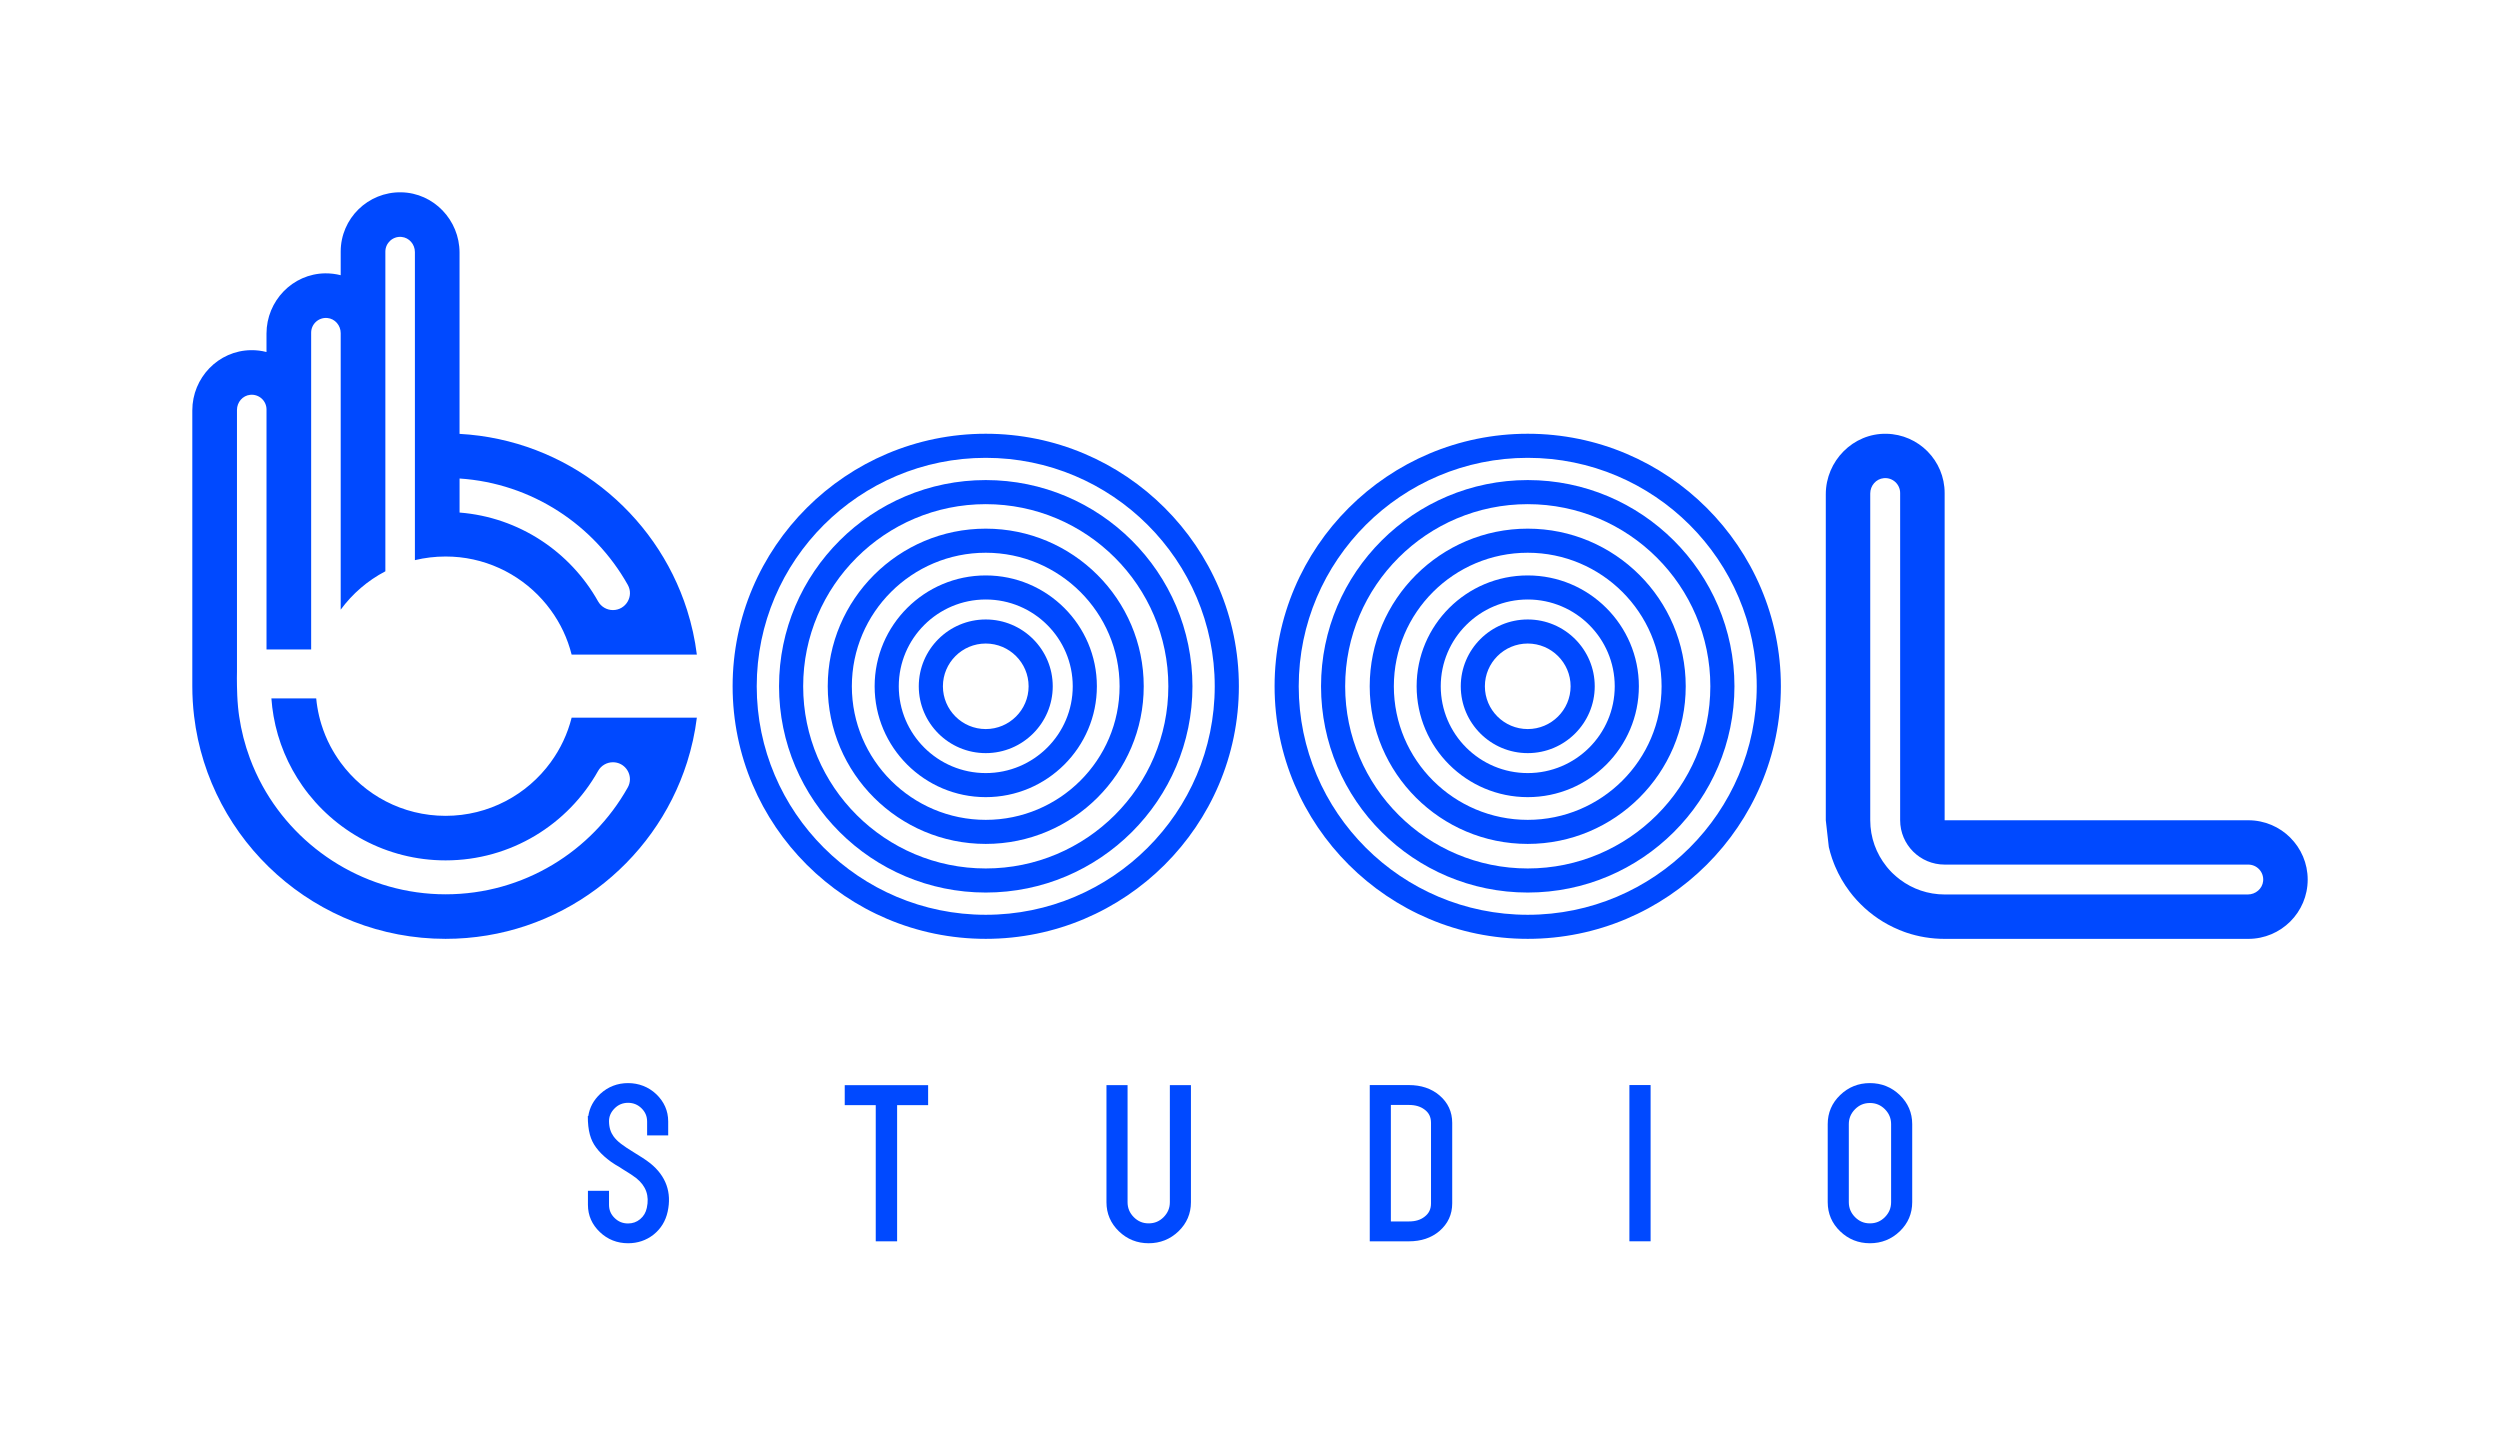
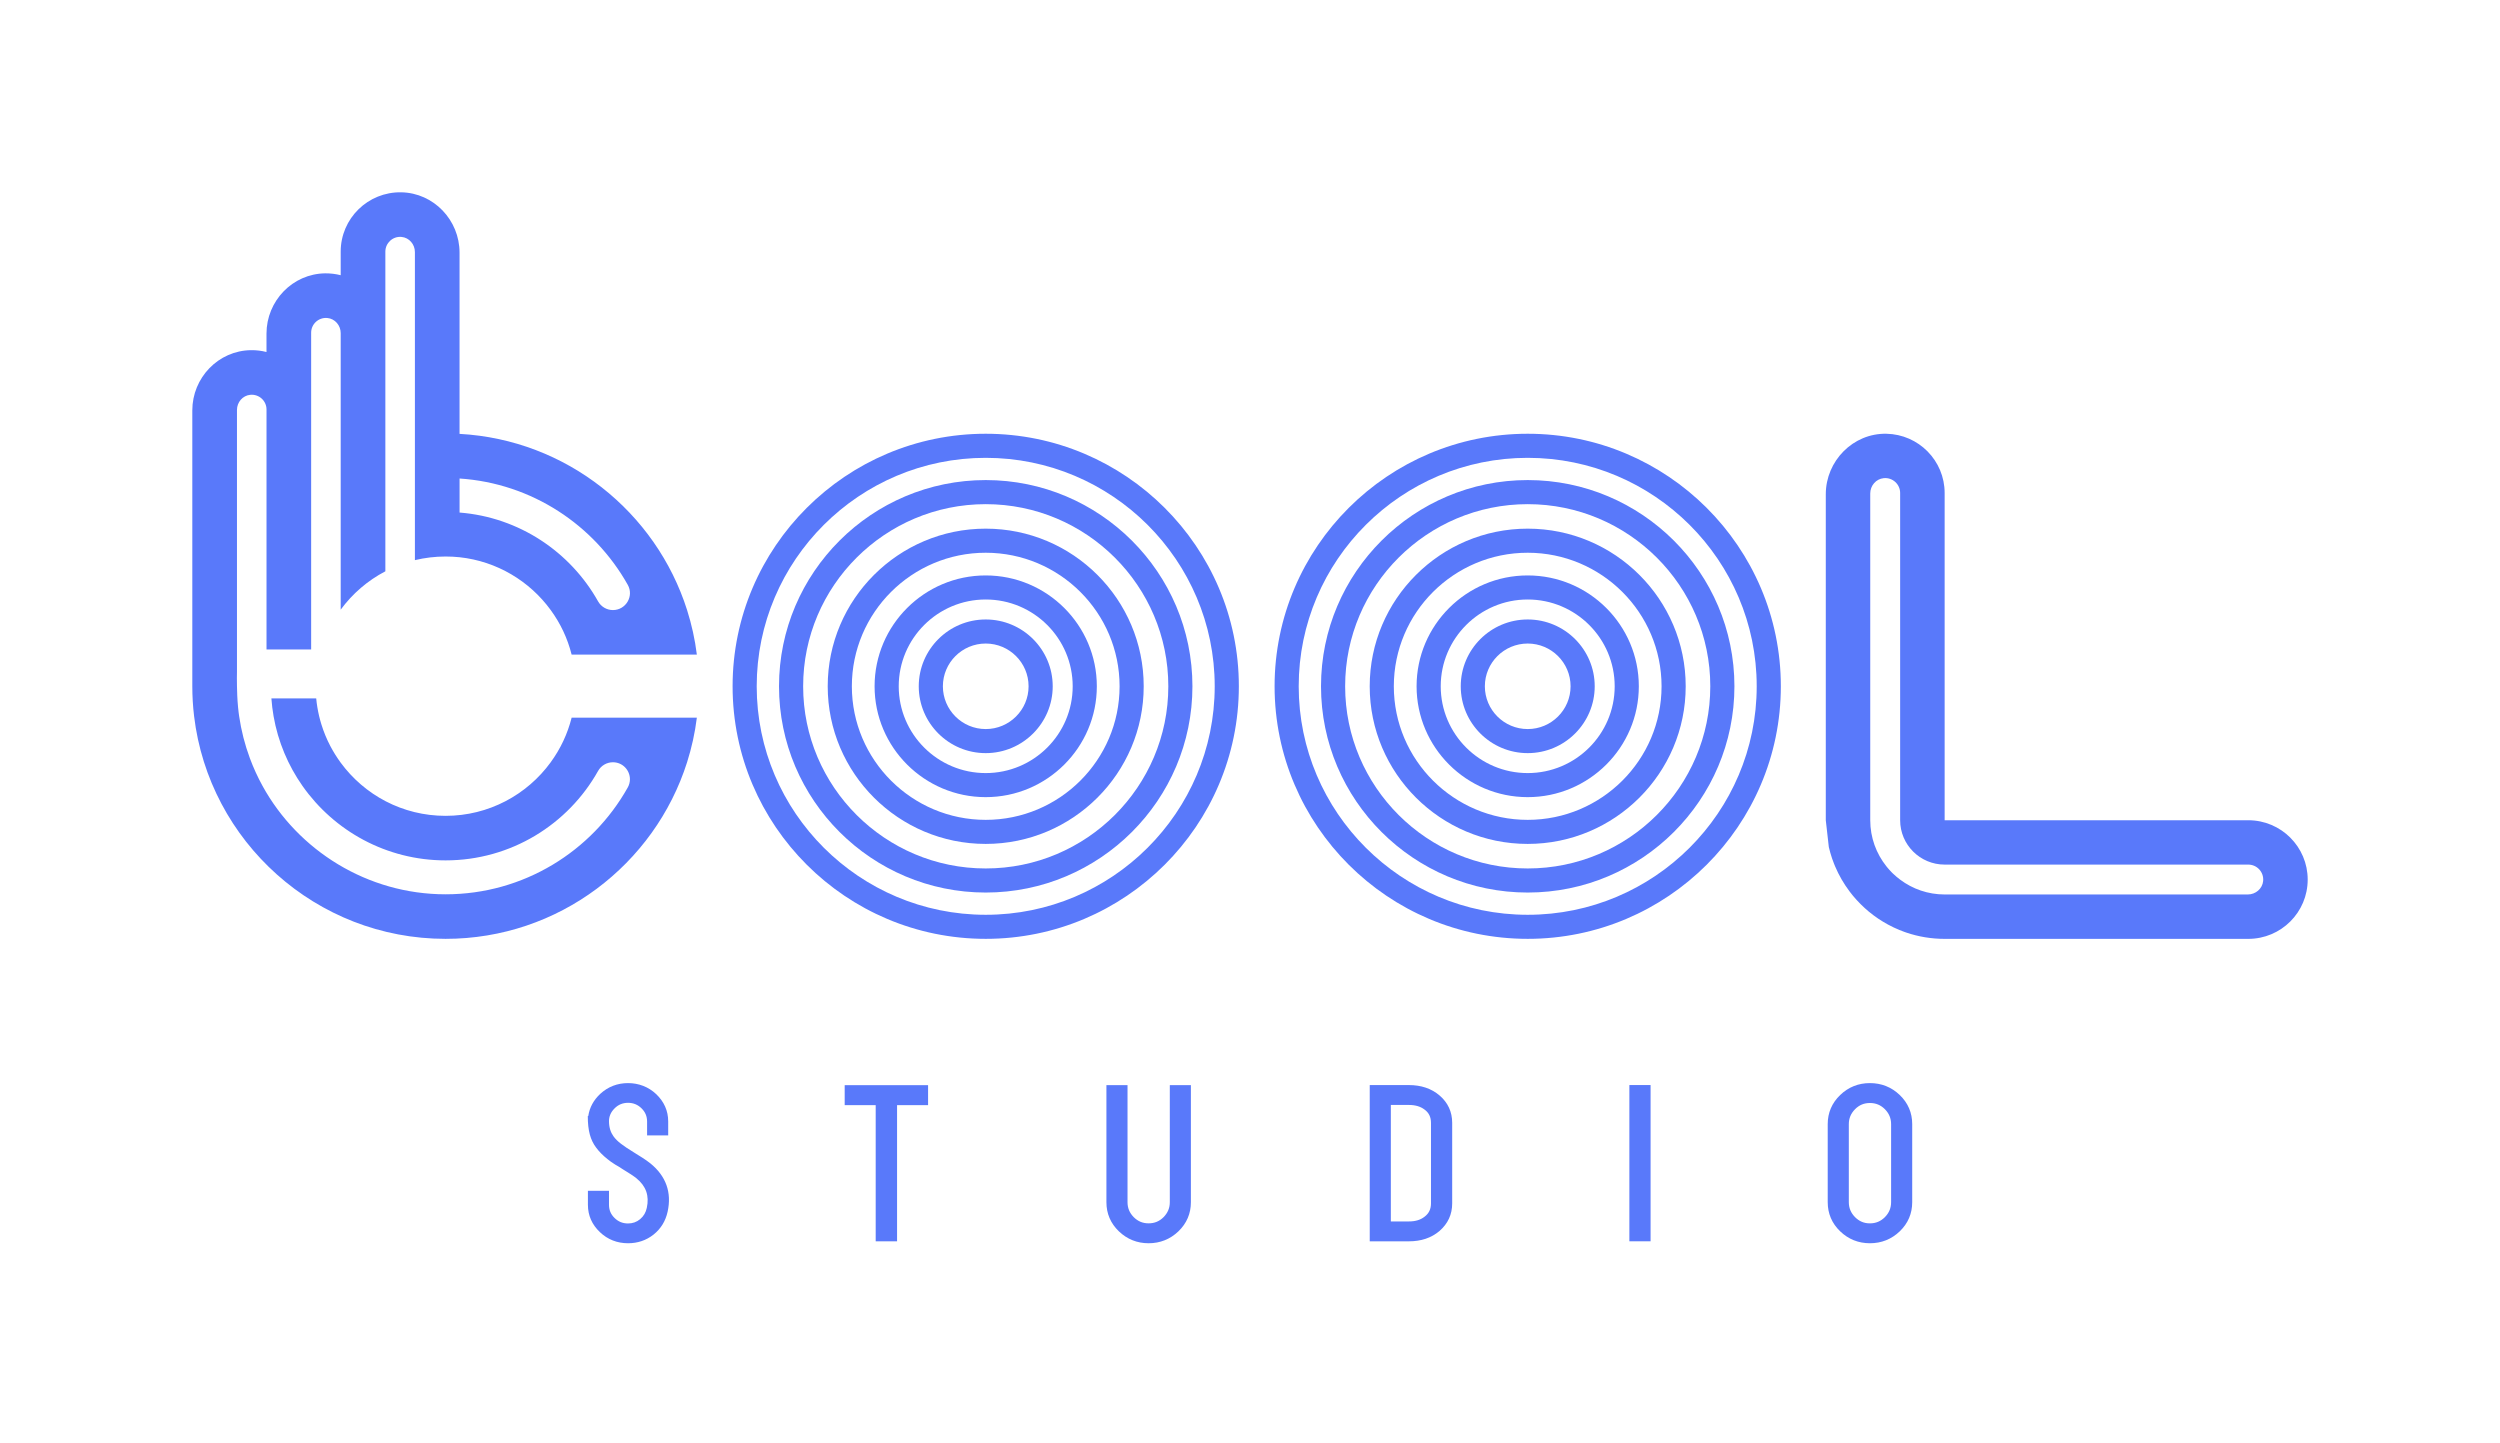
<svg xmlns="http://www.w3.org/2000/svg" width="104" height="60" viewBox="0 0 104 60" fill="none">
-   <path d="M22.91 31.71C21.927 33.06 20.332 33.939 18.536 33.939C16.74 33.939 15.157 33.067 14.173 31.727C14.014 31.509 13.869 31.279 13.743 31.039C13.593 30.753 13.468 30.451 13.371 30.138C13.299 29.905 13.242 29.667 13.202 29.422C13.182 29.3 13.165 29.177 13.154 29.052H11.29C11.307 29.302 11.338 29.549 11.38 29.791C11.566 30.858 11.986 31.844 12.585 32.697C13.9 34.567 16.078 35.792 18.537 35.792C21.26 35.792 23.639 34.289 24.881 32.07C25.006 31.848 25.242 31.71 25.497 31.71C25.909 31.71 26.205 32.047 26.205 32.416C26.205 32.532 26.176 32.65 26.113 32.762C24.627 35.409 21.788 37.203 18.537 37.203C15.286 37.203 12.399 35.38 10.923 32.697C10.719 32.326 10.542 31.939 10.393 31.538C10.187 30.981 10.036 30.396 9.948 29.791C9.942 29.752 9.937 29.713 9.932 29.675C9.929 29.65 9.925 29.625 9.923 29.602C9.915 29.541 9.908 29.48 9.903 29.419C9.869 29.062 9.863 28.757 9.858 28.544C9.852 28.298 9.855 28.091 9.858 27.938V17.052C9.858 16.733 10.094 16.453 10.413 16.424C10.778 16.389 11.087 16.677 11.087 17.034V27.019H12.944V13.839C12.944 13.482 13.252 13.195 13.618 13.229C13.936 13.258 14.173 13.537 14.173 13.857V25.362C14.66 24.698 15.296 24.15 16.031 23.766V10.467C16.031 10.11 16.339 9.822 16.704 9.856C17.023 9.886 17.26 10.165 17.26 10.485V23.302C17.669 23.203 18.096 23.151 18.536 23.151C18.732 23.151 18.926 23.161 19.118 23.181C20.674 23.349 22.035 24.177 22.91 25.379C23.311 25.927 23.61 26.554 23.78 27.232H28.989C28.91 26.595 28.772 25.976 28.583 25.379C27.289 21.301 23.566 18.292 19.117 18.049V10.508C19.117 9.157 18.045 8.025 16.692 8C15.308 7.975 14.173 9.09 14.173 10.466V11.449C13.968 11.396 13.753 11.37 13.531 11.371C12.17 11.387 11.086 12.52 11.086 13.878V14.644C10.881 14.591 10.666 14.564 10.444 14.567C9.083 14.582 8 15.715 8 17.073V28.544C8 28.966 8.025 29.383 8.074 29.791C8.694 35.001 13.149 39.056 18.535 39.056C23.239 39.056 27.233 35.963 28.583 31.709C28.772 31.112 28.91 30.493 28.989 29.856H23.78C23.61 30.533 23.311 31.16 22.91 31.709V31.71ZM19.118 19.906C22.126 20.105 24.719 21.841 26.116 24.331C26.379 24.8 26.037 25.379 25.497 25.379C25.241 25.379 25.006 25.24 24.88 25.017C23.725 22.959 21.595 21.517 19.118 21.322V19.906V19.906Z" fill="#0049FF" />
-   <path d="M41.007 19.971C36.266 19.971 32.408 23.82 32.408 28.55C32.408 33.281 36.266 37.13 41.007 37.13C45.749 37.13 49.606 33.281 49.606 28.55C49.606 23.82 45.749 19.971 41.007 19.971ZM41.007 36.128C36.819 36.128 33.412 32.729 33.412 28.55C33.412 24.372 36.819 20.973 41.007 20.973C45.196 20.973 48.603 24.372 48.603 28.55C48.603 32.729 45.196 36.128 41.007 36.128Z" fill="#0049FF" />
-   <path d="M41.007 18.044C35.2 18.044 30.477 22.757 30.477 28.55C30.477 34.343 35.201 39.056 41.007 39.056C46.813 39.056 51.537 34.343 51.537 28.55C51.537 22.757 46.813 18.044 41.007 18.044ZM41.007 38.055C35.754 38.055 31.48 33.791 31.48 28.55C31.48 23.309 35.754 19.046 41.007 19.046C46.26 19.046 50.533 23.309 50.533 28.55C50.533 33.791 46.26 38.055 41.007 38.055Z" fill="#0049FF" />
-   <path d="M41.007 21.992C37.383 21.992 34.434 24.934 34.434 28.55C34.434 32.166 37.382 35.107 41.007 35.107C44.631 35.107 47.579 32.166 47.579 28.55C47.579 24.934 44.631 21.992 41.007 21.992ZM41.007 34.106C37.936 34.106 35.437 31.614 35.437 28.55C35.437 25.486 37.936 22.994 41.007 22.994C44.077 22.994 46.575 25.486 46.575 28.55C46.575 31.614 44.077 34.106 41.007 34.106Z" fill="#0049FF" />
-   <path d="M41.007 23.938C38.459 23.938 36.385 26.007 36.385 28.55C36.385 31.092 38.459 33.161 41.007 33.161C43.556 33.161 45.63 31.092 45.63 28.55C45.63 26.007 43.556 23.938 41.007 23.938ZM41.007 32.16C39.012 32.16 37.389 30.54 37.389 28.55C37.389 26.559 39.012 24.939 41.007 24.939C43.003 24.939 44.626 26.559 44.626 28.55C44.626 30.54 43.003 32.16 41.007 32.16Z" fill="#0049FF" />
-   <path d="M41.007 25.77C39.47 25.77 38.221 27.017 38.221 28.55C38.221 30.083 39.471 31.33 41.007 31.33C42.544 31.33 43.794 30.083 43.794 28.55C43.794 27.017 42.544 25.77 41.007 25.77ZM41.007 30.329C40.024 30.329 39.225 29.531 39.225 28.55C39.225 27.569 40.024 26.771 41.007 26.771C41.99 26.771 42.79 27.569 42.79 28.55C42.79 29.531 41.99 30.329 41.007 30.329Z" fill="#0049FF" />
-   <path d="M63.554 19.971C58.813 19.971 54.955 23.82 54.955 28.55C54.955 33.281 58.813 37.13 63.554 37.13C68.296 37.13 72.153 33.281 72.153 28.55C72.153 23.82 68.296 19.971 63.554 19.971ZM63.554 36.128C59.366 36.128 55.959 32.729 55.959 28.55C55.959 24.372 59.366 20.973 63.554 20.973C67.742 20.973 71.15 24.372 71.15 28.55C71.15 32.729 67.742 36.128 63.554 36.128Z" fill="#0049FF" />
-   <path d="M63.554 18.044C57.747 18.044 53.023 22.757 53.023 28.55C53.023 34.343 57.748 39.056 63.554 39.056C69.36 39.056 74.084 34.343 74.084 28.55C74.084 22.757 69.36 18.044 63.554 18.044ZM63.554 38.055C58.301 38.055 54.027 33.791 54.027 28.55C54.027 23.309 58.301 19.046 63.554 19.046C68.807 19.046 73.08 23.309 73.08 28.55C73.08 33.791 68.807 38.055 63.554 38.055Z" fill="#0049FF" />
-   <path d="M63.553 21.992C59.929 21.992 56.98 24.934 56.98 28.55C56.98 32.166 59.929 35.107 63.553 35.107C67.178 35.107 70.126 32.166 70.126 28.55C70.126 24.934 67.178 21.992 63.553 21.992ZM63.553 34.106C60.483 34.106 57.984 31.614 57.984 28.55C57.984 25.486 60.483 22.994 63.553 22.994C66.624 22.994 69.122 25.486 69.122 28.55C69.122 31.614 66.624 34.106 63.553 34.106Z" fill="#0049FF" />
-   <path d="M63.554 23.938C61.005 23.938 58.932 26.007 58.932 28.55C58.932 31.092 61.005 33.161 63.554 33.161C66.103 33.161 68.177 31.092 68.177 28.55C68.177 26.007 66.103 23.938 63.554 23.938ZM63.554 32.16C61.559 32.16 59.935 30.54 59.935 28.55C59.935 26.559 61.559 24.939 63.554 24.939C65.55 24.939 67.173 26.559 67.173 28.55C67.173 30.54 65.55 32.16 63.554 32.16Z" fill="#0049FF" />
-   <path d="M63.554 25.77C62.017 25.77 60.768 27.017 60.768 28.55C60.768 30.083 62.018 31.33 63.554 31.33C65.09 31.33 66.341 30.083 66.341 28.55C66.341 27.017 65.09 25.77 63.554 25.77ZM63.554 30.329C62.571 30.329 61.771 29.531 61.771 28.55C61.771 27.569 62.571 26.771 63.554 26.771C64.537 26.771 65.337 27.569 65.337 28.55C65.337 29.531 64.537 30.329 63.554 30.329Z" fill="#0049FF" />
-   <path d="M95.276 34.845C94.829 34.399 94.211 34.123 93.528 34.123H80.897V20.51C80.897 19.164 79.817 18.07 78.474 18.045C77.088 18.018 75.953 19.176 75.953 20.559V34.123L76.079 35.238C76.098 35.317 76.118 35.396 76.14 35.474C76.163 35.553 76.187 35.63 76.212 35.705C76.212 35.705 76.212 35.706 76.212 35.706C76.239 35.782 76.267 35.857 76.296 35.932L76.342 36.044C76.498 36.413 76.698 36.759 76.936 37.075C76.936 37.075 76.936 37.076 76.936 37.076C76.983 37.139 77.031 37.201 77.082 37.262C77.082 37.262 77.082 37.262 77.082 37.262C77.183 37.384 77.289 37.501 77.402 37.612C77.513 37.724 77.63 37.83 77.752 37.931H77.753C77.814 37.981 77.876 38.029 77.939 38.077H77.939C78.003 38.124 78.067 38.171 78.133 38.215C78.199 38.259 78.266 38.302 78.334 38.344H78.334C78.402 38.385 78.471 38.425 78.541 38.462H78.541C78.694 38.545 78.852 38.62 79.015 38.687C79.08 38.714 79.146 38.739 79.212 38.764C79.245 38.775 79.278 38.787 79.311 38.799C79.809 38.967 80.343 39.057 80.897 39.057H93.528C94.893 39.057 96 37.953 96 36.591C96 35.91 95.723 35.293 95.276 34.847V34.845ZM94.147 36.65C94.116 36.971 93.833 37.21 93.509 37.21H80.897C80.204 37.21 79.563 36.981 79.047 36.595C78.943 36.516 78.843 36.432 78.749 36.342C78.73 36.324 78.712 36.306 78.693 36.288C78.657 36.251 78.621 36.213 78.587 36.174C78.567 36.151 78.547 36.129 78.528 36.106C78.509 36.083 78.49 36.06 78.472 36.037C78.053 35.511 77.802 34.845 77.802 34.123V20.527C77.802 20.204 78.043 19.921 78.365 19.892C78.734 19.856 79.046 20.147 79.046 20.509V34.121C79.046 35.141 79.875 35.967 80.896 35.967H93.527C93.891 35.967 94.182 36.279 94.147 36.649L94.147 36.65Z" fill="#0049FF" />
-   <path d="M26.92 46.66C26.92 46.442 26.847 46.265 26.693 46.111C26.536 45.953 26.345 45.877 26.127 45.877C25.909 45.877 25.719 45.953 25.565 46.111C25.408 46.269 25.331 46.45 25.335 46.656C25.339 46.914 25.408 47.112 25.521 47.269C25.598 47.378 25.703 47.483 25.837 47.584C25.95 47.672 26.136 47.797 26.387 47.95C26.613 48.092 26.848 48.229 27.058 48.398C27.705 48.923 27.952 49.605 27.774 50.407C27.689 50.795 27.495 51.114 27.188 51.36C26.88 51.602 26.524 51.719 26.128 51.719C25.679 51.719 25.279 51.565 24.955 51.255C24.628 50.944 24.458 50.565 24.458 50.117V49.536H25.335V50.117C25.335 50.335 25.408 50.512 25.565 50.666C25.719 50.819 25.901 50.896 26.127 50.896C26.318 50.896 26.483 50.839 26.629 50.718C26.779 50.593 26.867 50.44 26.908 50.246C27.017 49.745 26.88 49.346 26.475 49.015C26.37 48.931 26.18 48.805 25.901 48.636L25.752 48.539L25.594 48.447C25.465 48.37 25.36 48.289 25.27 48.217C25.08 48.067 24.922 47.906 24.797 47.736C24.563 47.422 24.453 47.042 24.453 46.429H24.473C24.526 46.07 24.696 45.764 24.971 45.505C25.295 45.207 25.687 45.057 26.127 45.057C26.568 45.057 26.976 45.211 27.3 45.517C27.624 45.828 27.797 46.208 27.797 46.651V47.232H26.92V46.659V46.66Z" fill="#0049FF" />
-   <path d="M37.321 51.639H36.431V45.974H35.141V45.143H38.61V45.974H37.32V51.639H37.321Z" fill="#0049FF" />
-   <path d="M47.785 51.719C47.307 51.719 46.891 51.554 46.547 51.223C46.203 50.892 46.029 50.484 46.029 50.012V45.142H46.907V50.012C46.907 50.254 46.991 50.456 47.165 50.633C47.339 50.807 47.538 50.892 47.784 50.892C48.031 50.892 48.233 50.807 48.407 50.633C48.581 50.456 48.666 50.254 48.666 50.012V45.142H49.543V50.012C49.543 50.484 49.369 50.892 49.025 51.223C48.681 51.554 48.261 51.719 47.784 51.719H47.785Z" fill="#0049FF" />
-   <path d="M58.612 51.639H56.982V45.139H58.612C59.114 45.139 59.546 45.28 59.886 45.571C60.234 45.869 60.412 46.252 60.412 46.712V50.061C60.412 50.521 60.234 50.904 59.886 51.207C59.542 51.501 59.114 51.639 58.612 51.639ZM59.259 46.156C59.093 46.031 58.883 45.966 58.612 45.966H57.86V50.812H58.612C58.883 50.812 59.093 50.747 59.259 50.618C59.441 50.481 59.53 50.303 59.53 50.061V46.712C59.53 46.466 59.441 46.289 59.259 46.156Z" fill="#0049FF" />
-   <path d="M67.783 45.138H68.665V51.638H67.783V45.138Z" fill="#0049FF" />
-   <path d="M77.789 51.719C77.311 51.719 76.895 51.554 76.551 51.223C76.207 50.892 76.033 50.485 76.033 50.008V46.764C76.033 46.292 76.207 45.885 76.551 45.554C76.895 45.223 77.311 45.057 77.789 45.057C78.266 45.057 78.686 45.223 79.03 45.554C79.374 45.885 79.548 46.292 79.548 46.764V50.008C79.548 50.485 79.374 50.892 79.03 51.223C78.686 51.554 78.266 51.719 77.789 51.719ZM78.412 46.143C78.237 45.97 78.035 45.885 77.789 45.885C77.542 45.885 77.344 45.97 77.17 46.143C76.996 46.321 76.911 46.522 76.911 46.764V50.008C76.911 50.255 76.996 50.456 77.17 50.633C77.344 50.807 77.542 50.892 77.789 50.892C78.035 50.892 78.237 50.807 78.412 50.633C78.585 50.456 78.67 50.255 78.67 50.008V46.764C78.67 46.522 78.585 46.32 78.412 46.143Z" fill="#0049FF" />
+   <path d="M22.91 31.71C21.927 33.06 20.332 33.939 18.536 33.939C16.74 33.939 15.157 33.067 14.173 31.727C14.014 31.509 13.869 31.279 13.743 31.039C13.593 30.753 13.468 30.451 13.371 30.138C13.299 29.905 13.242 29.667 13.202 29.422C13.182 29.3 13.165 29.177 13.154 29.052H11.29C11.307 29.302 11.338 29.549 11.38 29.791C11.566 30.858 11.986 31.844 12.585 32.697C13.9 34.567 16.078 35.792 18.537 35.792C21.26 35.792 23.639 34.289 24.881 32.07C25.006 31.848 25.242 31.71 25.497 31.71C25.909 31.71 26.205 32.047 26.205 32.416C26.205 32.532 26.176 32.65 26.113 32.762C24.627 35.409 21.788 37.203 18.537 37.203C15.286 37.203 12.399 35.38 10.923 32.697C10.719 32.326 10.542 31.939 10.393 31.538C10.187 30.981 10.036 30.396 9.948 29.791C9.942 29.752 9.937 29.713 9.932 29.675C9.929 29.65 9.925 29.625 9.923 29.602C9.915 29.541 9.908 29.48 9.903 29.419C9.869 29.062 9.863 28.757 9.858 28.544C9.852 28.298 9.855 28.091 9.858 27.938V17.052C9.858 16.733 10.094 16.453 10.413 16.424C10.778 16.389 11.087 16.677 11.087 17.034V27.019H12.944V13.839C12.944 13.482 13.252 13.195 13.618 13.229C13.936 13.258 14.173 13.537 14.173 13.857V25.362C14.66 24.698 15.296 24.15 16.031 23.766V10.467C16.031 10.11 16.339 9.822 16.704 9.856C17.023 9.886 17.26 10.165 17.26 10.485V23.302C17.669 23.203 18.096 23.151 18.536 23.151C18.732 23.151 18.926 23.161 19.118 23.181C20.674 23.349 22.035 24.177 22.91 25.379C23.311 25.927 23.61 26.554 23.78 27.232H28.989C28.91 26.595 28.772 25.976 28.583 25.379C27.289 21.301 23.566 18.292 19.117 18.049V10.508C19.117 9.157 18.045 8.025 16.692 8C15.308 7.975 14.173 9.09 14.173 10.466V11.449C13.968 11.396 13.753 11.37 13.531 11.371C12.17 11.387 11.086 12.52 11.086 13.878V14.644C10.881 14.591 10.666 14.564 10.444 14.567C9.083 14.582 8 15.715 8 17.073V28.544C8 28.966 8.025 29.383 8.074 29.791C8.694 35.001 13.149 39.056 18.535 39.056C23.239 39.056 27.233 35.963 28.583 31.709C28.772 31.112 28.91 30.493 28.989 29.856H23.78C23.61 30.533 23.311 31.16 22.91 31.709V31.71ZM19.118 19.906C22.126 20.105 24.719 21.841 26.116 24.331C26.379 24.8 26.037 25.379 25.497 25.379C25.241 25.379 25.006 25.24 24.88 25.017C23.725 22.959 21.595 21.517 19.118 21.322V19.906V19.906Z" fill="#5979FA" />
+   <path d="M41.006 19.971C36.265 19.971 32.407 23.82 32.407 28.55C32.407 33.281 36.265 37.13 41.006 37.13C45.748 37.13 49.605 33.281 49.605 28.55C49.605 23.82 45.748 19.971 41.006 19.971ZM41.006 36.128C36.818 36.128 33.411 32.729 33.411 28.55C33.411 24.372 36.818 20.973 41.006 20.973C45.195 20.973 48.602 24.372 48.602 28.55C48.602 32.729 45.195 36.128 41.006 36.128Z" fill="#5979FA" />
+   <path d="M41.006 18.044C35.199 18.044 30.476 22.757 30.476 28.55C30.476 34.343 35.2 39.056 41.006 39.056C46.812 39.056 51.536 34.343 51.536 28.55C51.536 22.757 46.812 18.044 41.006 18.044ZM41.006 38.055C35.753 38.055 31.479 33.791 31.479 28.55C31.479 23.309 35.753 19.046 41.006 19.046C46.259 19.046 50.532 23.309 50.532 28.55C50.532 33.791 46.259 38.055 41.006 38.055Z" fill="#5979FA" />
+   <path d="M41.005 21.992C37.382 21.992 34.433 24.933 34.433 28.55C34.433 32.166 37.381 35.107 41.005 35.107C44.63 35.107 47.578 32.166 47.578 28.55C47.578 24.933 44.63 21.992 41.005 21.992ZM41.005 34.106C37.935 34.106 35.437 31.613 35.437 28.55C35.437 25.486 37.935 22.994 41.005 22.994C44.076 22.994 46.575 25.486 46.575 28.55C46.575 31.613 44.076 34.106 41.005 34.106Z" fill="#5979FA" />
+   <path d="M41.005 23.938C38.457 23.938 36.383 26.007 36.383 28.55C36.383 31.092 38.457 33.161 41.005 33.161C43.554 33.161 45.628 31.092 45.628 28.55C45.628 26.007 43.554 23.938 41.005 23.938ZM41.005 32.16C39.01 32.16 37.387 30.54 37.387 28.55C37.387 26.559 39.01 24.939 41.005 24.939C43.001 24.939 44.624 26.559 44.624 28.55C44.624 30.54 43.001 32.16 41.005 32.16Z" fill="#5979FA" />
+   <path d="M41.006 25.77C39.469 25.77 38.22 27.017 38.22 28.55C38.22 30.083 39.47 31.33 41.006 31.33C42.542 31.33 43.793 30.083 43.793 28.55C43.793 27.017 42.542 25.77 41.006 25.77ZM41.006 30.329C40.023 30.329 39.224 29.531 39.224 28.55C39.224 27.569 40.023 26.771 41.006 26.771C41.989 26.771 42.789 27.569 42.789 28.55C42.789 29.531 41.989 30.329 41.006 30.329Z" fill="#5979FA" />
+   <path d="M63.553 19.971C58.812 19.971 54.954 23.82 54.954 28.55C54.954 33.281 58.812 37.13 63.553 37.13C68.295 37.13 72.152 33.281 72.152 28.55C72.152 23.82 68.295 19.971 63.553 19.971ZM63.553 36.128C59.365 36.128 55.958 32.729 55.958 28.55C55.958 24.372 59.365 20.973 63.553 20.973C67.741 20.973 71.148 24.372 71.148 28.55C71.148 32.729 67.741 36.128 63.553 36.128Z" fill="#5979FA" />
+   <path d="M63.553 18.044C57.746 18.044 53.023 22.757 53.023 28.55C53.023 34.343 57.746 39.056 63.553 39.056C69.359 39.056 74.083 34.343 74.083 28.55C74.083 22.757 69.359 18.044 63.553 18.044ZM63.553 38.055C58.3 38.055 54.026 33.791 54.026 28.55C54.026 23.309 58.3 19.046 63.553 19.046C68.806 19.046 73.079 23.309 73.079 28.55C73.079 33.791 68.806 38.055 63.553 38.055Z" fill="#5979FA" />
+   <path d="M63.552 21.992C59.928 21.992 56.98 24.933 56.98 28.55C56.98 32.166 59.928 35.107 63.552 35.107C67.177 35.107 70.125 32.166 70.125 28.55C70.125 24.933 67.177 21.992 63.552 21.992ZM63.552 34.106C60.482 34.106 57.983 31.613 57.983 28.55C57.983 25.486 60.482 22.994 63.552 22.994C66.623 22.994 69.121 25.486 69.121 28.55C69.121 31.613 66.623 34.106 63.552 34.106Z" fill="#5979FA" />
+   <path d="M63.552 23.938C61.004 23.938 58.93 26.007 58.93 28.55C58.93 31.092 61.004 33.161 63.552 33.161C66.101 33.161 68.175 31.092 68.175 28.55C68.175 26.007 66.101 23.938 63.552 23.938ZM63.552 32.16C61.557 32.16 59.934 30.54 59.934 28.55C59.934 26.559 61.557 24.939 63.552 24.939C65.548 24.939 67.171 26.559 67.171 28.55C67.171 30.54 65.548 32.16 63.552 32.16Z" fill="#5979FA" />
+   <path d="M63.553 25.77C62.016 25.77 60.767 27.017 60.767 28.55C60.767 30.083 62.017 31.33 63.553 31.33C65.089 31.33 66.34 30.083 66.34 28.55C66.34 27.017 65.089 25.77 63.553 25.77ZM63.553 30.329C62.57 30.329 61.77 29.531 61.77 28.55C61.77 27.569 62.57 26.771 63.553 26.771C64.536 26.771 65.336 27.569 65.336 28.55C65.336 29.531 64.536 30.329 63.553 30.329Z" fill="#5979FA" />
+   <path d="M95.276 34.845C94.829 34.399 94.211 34.122 93.528 34.122H80.897V20.509C80.897 19.164 79.817 18.07 78.474 18.044C77.088 18.017 75.953 19.176 75.953 20.559V34.123L76.079 35.238C76.098 35.317 76.118 35.396 76.14 35.473C76.163 35.552 76.187 35.629 76.212 35.705C76.212 35.705 76.212 35.705 76.212 35.706C76.239 35.782 76.267 35.857 76.296 35.932L76.342 36.044C76.498 36.413 76.698 36.758 76.936 37.075C76.936 37.075 76.936 37.075 76.936 37.076C76.983 37.139 77.031 37.201 77.082 37.262C77.082 37.262 77.082 37.262 77.082 37.262C77.183 37.383 77.289 37.5 77.402 37.612C77.513 37.723 77.63 37.83 77.752 37.931H77.753C77.814 37.98 77.876 38.029 77.939 38.077H77.939C78.003 38.124 78.067 38.17 78.133 38.215C78.199 38.259 78.266 38.302 78.334 38.343H78.334C78.402 38.385 78.471 38.425 78.541 38.462H78.541C78.694 38.545 78.852 38.62 79.015 38.687C79.08 38.713 79.146 38.739 79.212 38.763C79.245 38.775 79.278 38.787 79.311 38.798C79.809 38.966 80.343 39.057 80.897 39.057H93.528C94.893 39.057 96 37.953 96 36.59C96 35.909 95.723 35.293 95.276 34.846V34.845ZM94.147 36.65C94.116 36.971 93.833 37.21 93.509 37.21H80.897C80.204 37.21 79.563 36.981 79.047 36.594C78.943 36.516 78.843 36.432 78.749 36.342C78.73 36.324 78.712 36.306 78.693 36.287C78.657 36.25 78.621 36.212 78.587 36.173C78.567 36.151 78.547 36.129 78.528 36.105C78.509 36.083 78.49 36.06 78.472 36.037C78.053 35.51 77.802 34.845 77.802 34.122V20.527C77.802 20.204 78.043 19.921 78.365 19.891C78.734 19.856 79.046 20.147 79.046 20.508V34.121C79.046 35.14 79.875 35.967 80.896 35.967H93.527C93.891 35.967 94.182 36.279 94.147 36.648L94.147 36.65Z" fill="#5979FA" />
+   <path d="M26.919 46.66C26.919 46.441 26.846 46.264 26.692 46.111C26.535 45.953 26.344 45.877 26.126 45.877C25.908 45.877 25.718 45.953 25.564 46.111C25.407 46.268 25.33 46.45 25.334 46.656C25.338 46.914 25.407 47.112 25.52 47.269C25.597 47.377 25.703 47.483 25.836 47.583C25.949 47.672 26.135 47.797 26.386 47.95C26.612 48.092 26.847 48.229 27.057 48.398C27.704 48.923 27.951 49.604 27.773 50.407C27.688 50.794 27.494 51.114 27.186 51.36C26.879 51.602 26.523 51.719 26.127 51.719C25.678 51.719 25.278 51.565 24.954 51.255C24.627 50.944 24.457 50.564 24.457 50.117V49.536H25.334V50.117C25.334 50.335 25.407 50.512 25.564 50.666C25.718 50.819 25.9 50.896 26.126 50.896C26.317 50.896 26.483 50.839 26.628 50.718C26.778 50.593 26.866 50.44 26.907 50.246C27.016 49.745 26.879 49.346 26.474 49.015C26.369 48.93 26.179 48.805 25.9 48.636L25.751 48.539L25.593 48.447C25.463 48.37 25.359 48.289 25.269 48.217C25.079 48.067 24.921 47.906 24.796 47.736C24.562 47.422 24.452 47.042 24.452 46.429H24.472C24.525 46.07 24.695 45.763 24.97 45.505C25.294 45.207 25.686 45.057 26.126 45.057C26.567 45.057 26.975 45.211 27.299 45.517C27.623 45.828 27.797 46.207 27.797 46.651V47.232H26.919V46.659V46.66Z" fill="#5979FA" />
+   <path d="M37.319 51.639H36.429V45.974H35.139V45.143H38.608V45.974H37.318V51.639H37.319Z" fill="#5979FA" />
+   <path d="M47.783 51.719C47.306 51.719 46.889 51.553 46.545 51.223C46.201 50.892 46.027 50.484 46.027 50.012V45.142H46.905V50.012C46.905 50.254 46.989 50.456 47.163 50.633C47.337 50.807 47.536 50.891 47.782 50.891C48.029 50.891 48.231 50.807 48.405 50.633C48.579 50.455 48.664 50.254 48.664 50.012V45.142H49.541V50.012C49.541 50.484 49.367 50.891 49.023 51.223C48.679 51.553 48.259 51.719 47.782 51.719H47.783Z" fill="#5979FA" />
+   <path d="M58.611 51.639H56.981V45.139H58.611C59.113 45.139 59.545 45.28 59.885 45.571C60.233 45.869 60.411 46.252 60.411 46.712V50.061C60.411 50.521 60.233 50.904 59.885 51.207C59.541 51.501 59.113 51.639 58.611 51.639ZM59.258 46.156C59.092 46.031 58.882 45.966 58.611 45.966H57.859V50.812H58.611C58.882 50.812 59.092 50.747 59.258 50.618C59.44 50.481 59.529 50.303 59.529 50.061V46.712C59.529 46.466 59.44 46.288 59.258 46.156Z" fill="#5979FA" />
+   <path d="M67.782 45.138H68.664V51.638H67.782V45.138Z" fill="#5979FA" />
+   <path d="M77.789 51.719C77.311 51.719 76.895 51.553 76.551 51.223C76.207 50.892 76.033 50.484 76.033 50.008V46.764C76.033 46.292 76.207 45.885 76.551 45.553C76.895 45.223 77.311 45.057 77.789 45.057C78.266 45.057 78.686 45.223 79.03 45.553C79.374 45.884 79.548 46.292 79.548 46.764V50.008C79.548 50.484 79.374 50.892 79.03 51.223C78.686 51.553 78.266 51.719 77.789 51.719ZM78.412 46.143C78.237 45.969 78.035 45.885 77.789 45.885C77.542 45.885 77.344 45.969 77.17 46.143C76.996 46.321 76.911 46.522 76.911 46.764V50.008C76.911 50.254 76.996 50.456 77.17 50.633C77.344 50.807 77.542 50.892 77.789 50.892C78.035 50.892 78.237 50.807 78.412 50.633C78.585 50.456 78.67 50.254 78.67 50.008V46.764C78.67 46.522 78.585 46.32 78.412 46.143Z" fill="#5979FA" />
</svg>
